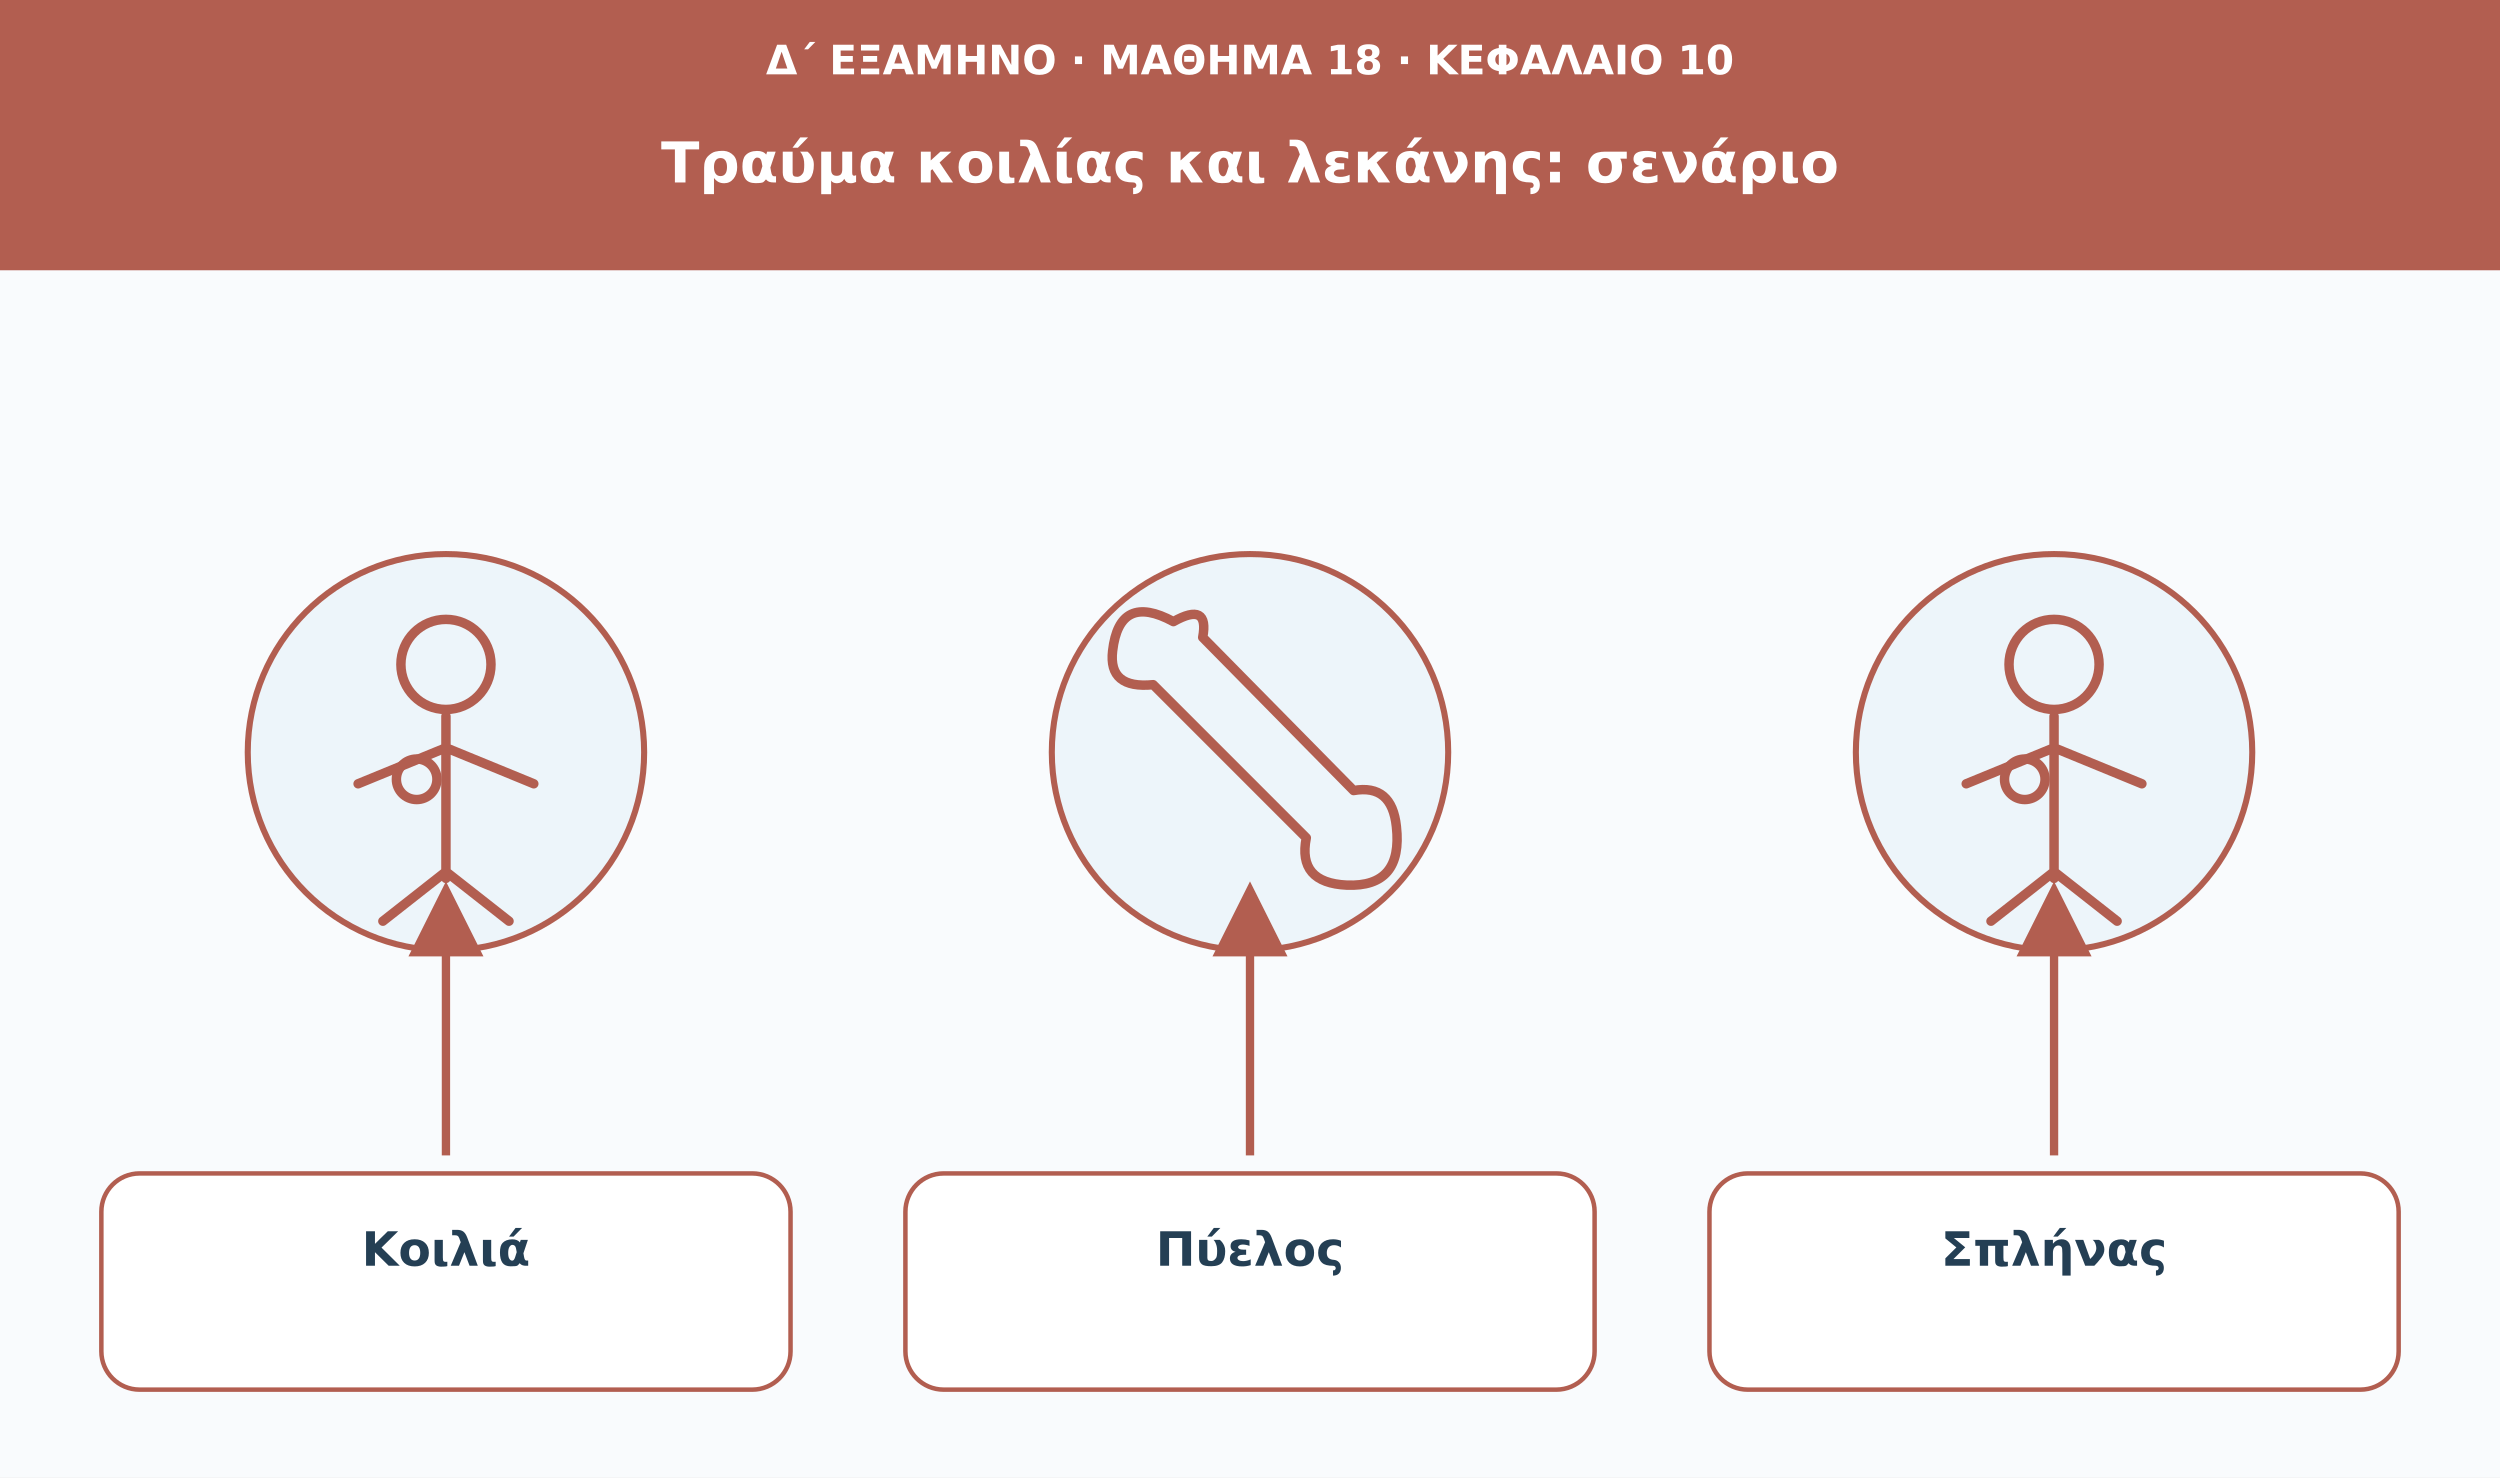
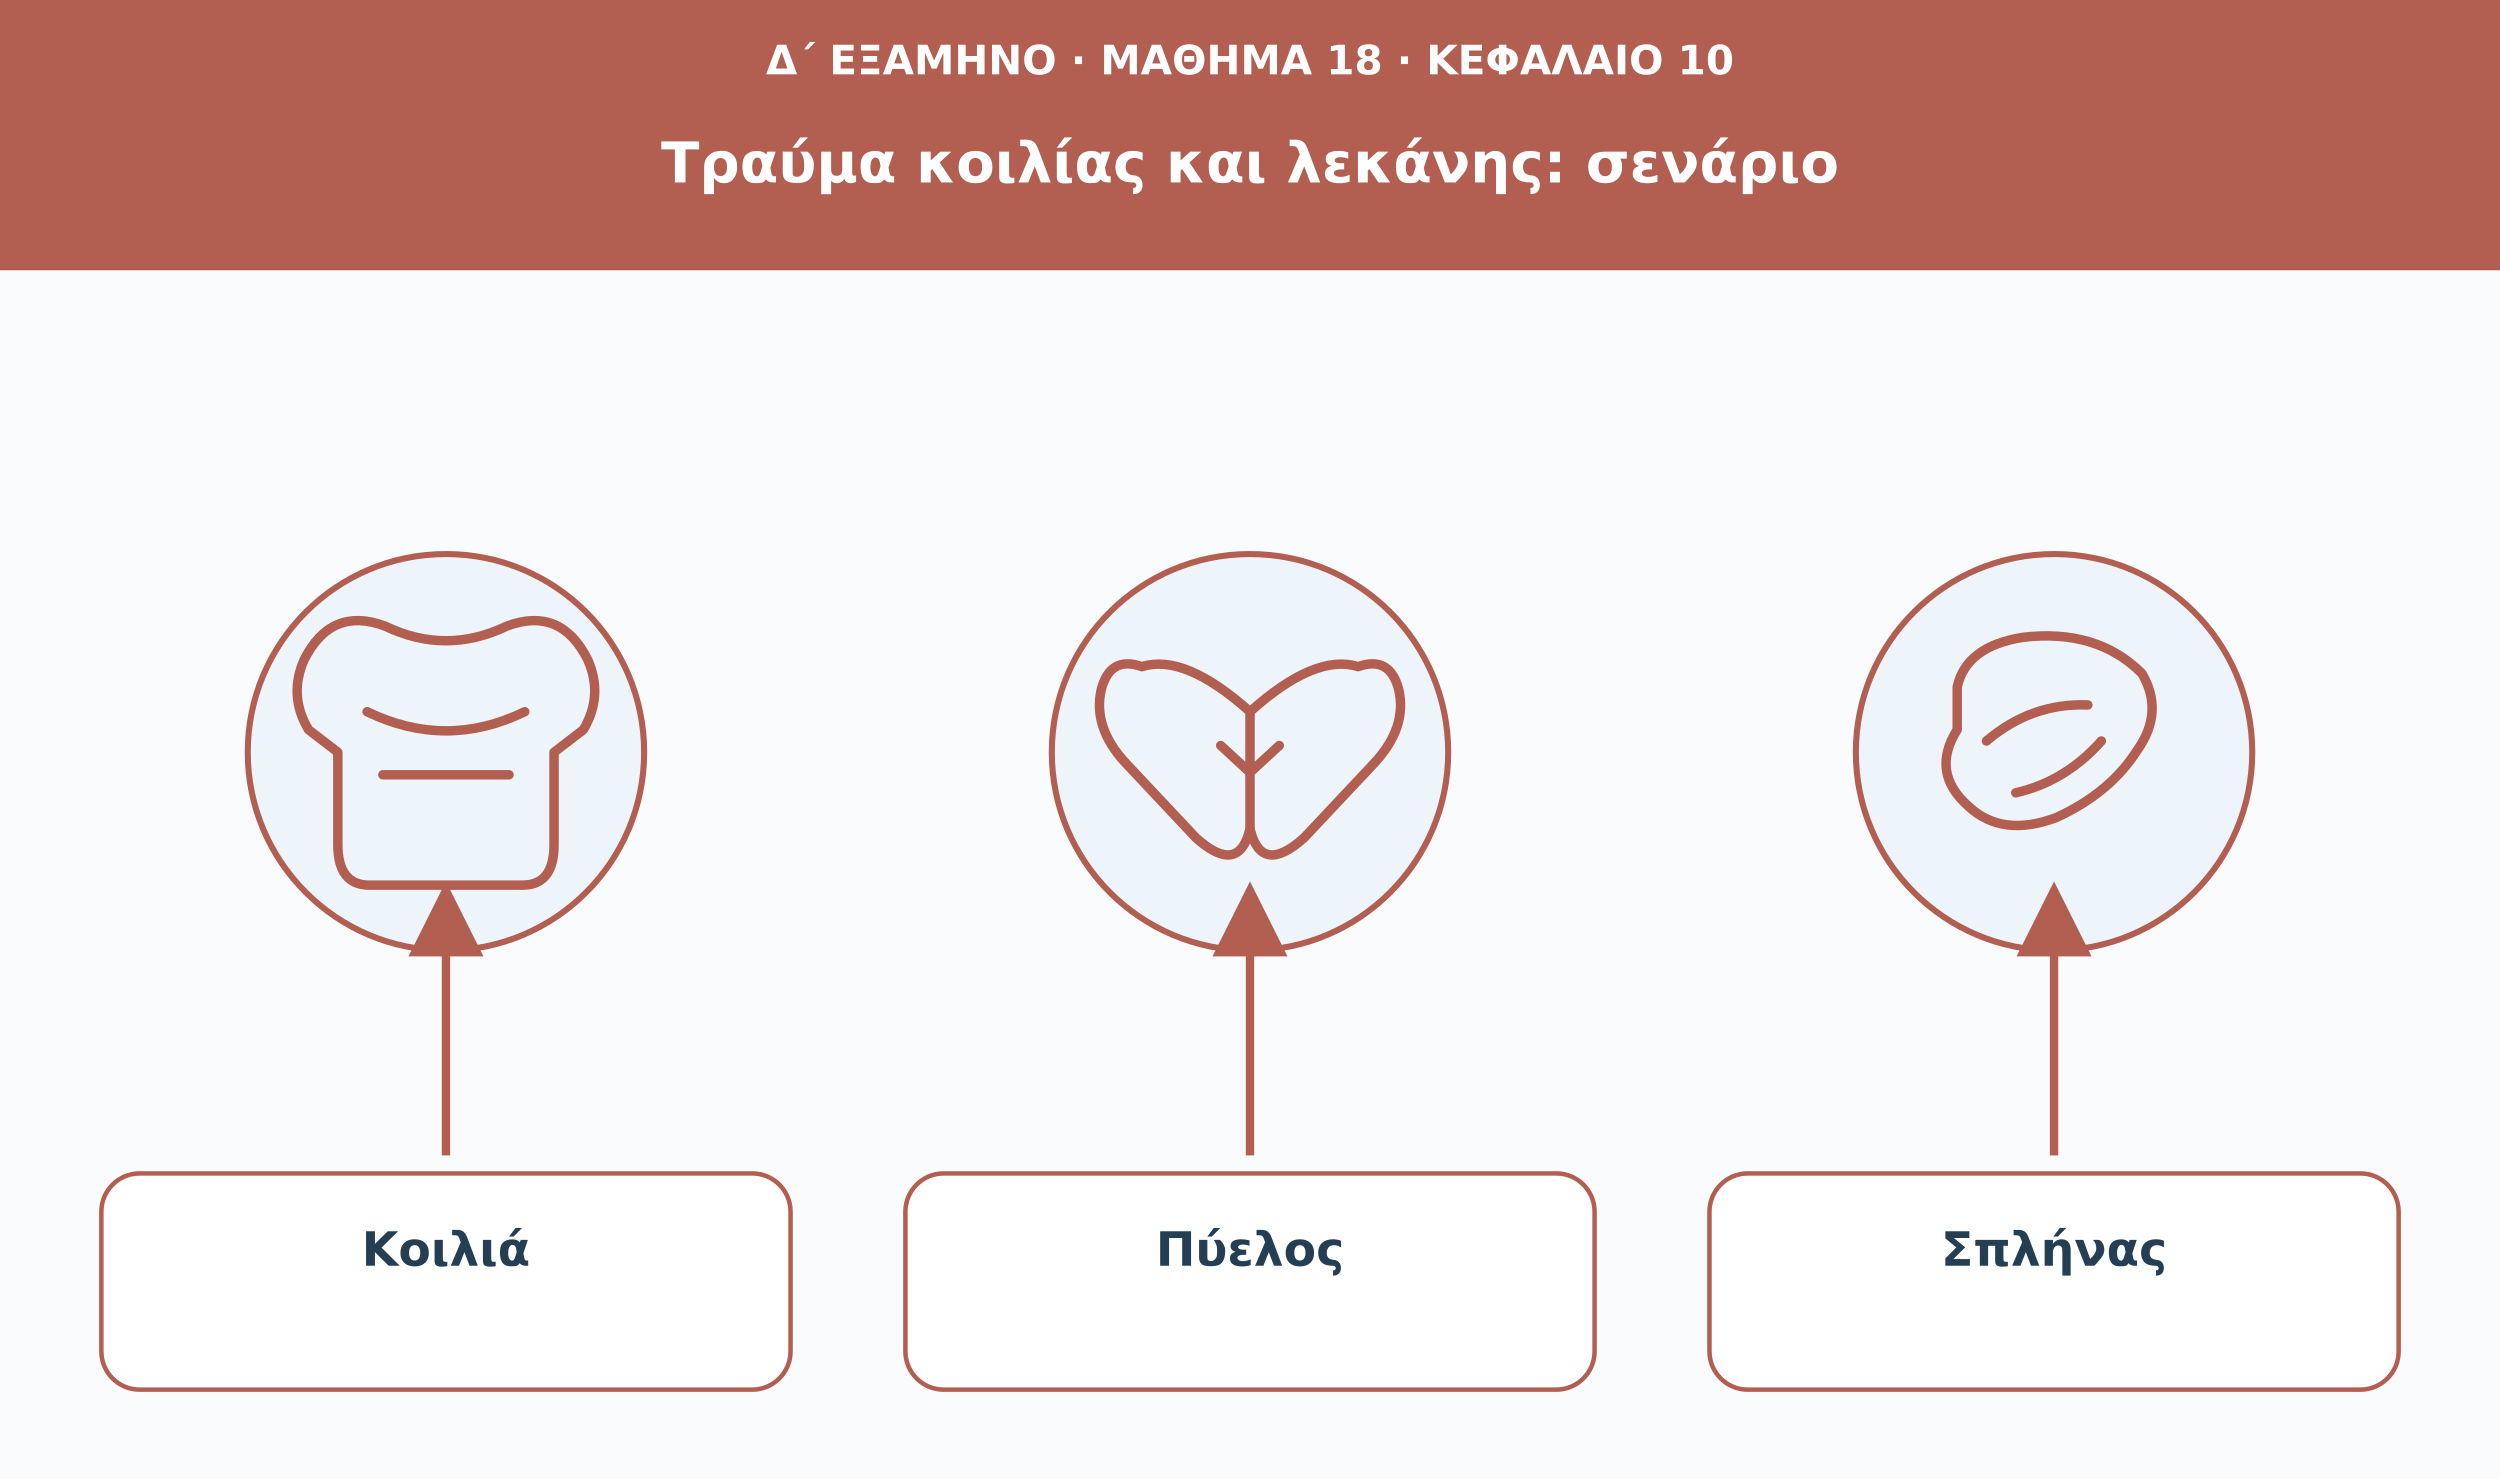
<svg xmlns="http://www.w3.org/2000/svg" viewBox="0 0 1110 656" role="img" aria-labelledby="t d">
  <defs>
    <marker id="arrow" viewBox="0 0 10 10" markerWidth="9" markerHeight="9" refX="8" refY="5" orient="auto">
      <path d="M0 0L10 5L0 10Z" fill="#b25e50" />
    </marker>
  </defs>
  <rect width="1110" height="656" fill="#f9fbfd" />
  <rect width="1110" height="120" fill="#b25e50" />
  <text x="555" y="33" font-family="DejaVu Sans,Arial,sans-serif" font-size="18" fill="#ffffff" font-weight="680" text-anchor="middle">Δ΄ ΕΞΑΜΗΝΟ · ΜΑΘΗΜΑ 18 · ΚΕΦΑΛΑΙΟ 10</text>
  <text x="555" y="81" font-family="DejaVu Sans,Arial,sans-serif" font-size="25" fill="#ffffff" font-weight="750" text-anchor="middle">Τραύμα κοιλίας και λεκάνης: σενάριο</text>
  <circle cx="198" cy="334" r="88" fill="#edf5fa" stroke="#b25e50" stroke-width="2.7" />
  <g transform="translate(198 334)" fill="none" stroke="#b25e50" stroke-width="4.2" stroke-linecap="round" stroke-linejoin="round">
-     <circle cx="0" cy="-39" r="20" />
-     <path d="M0-16v72m-39-42L0-2l39 16M0 53l-28 22M0 53l28 22" />
-     <circle cx="-13" cy="12" r="9" />
+     <path d="M-27-56q-24-9-36 15q-7 16 2 31l13 10v41q0 18 14 18h68q14 0 14-18V0l13-10q9-15 2-31q-12-24-36-15q-27 13-54 0Z" />
+     <path d="M-35-18q35 17 70 0M-28 10h56" />
  </g>
  <path d="M198 513L198 398" stroke="#b25e50" stroke-width="3.7" marker-end="url(#arrow)" />
  <rect x="45" y="521" width="306" height="96" rx="17" fill="#fff" stroke="#b25e50" stroke-width="2" />
  <text x="198" y="562" font-family="DejaVu Sans,Arial,sans-serif" font-size="21" fill="#243f54" font-weight="700" text-anchor="middle">Κοιλιά</text>
  <circle cx="555" cy="334" r="88" fill="#edf5fa" stroke="#b25e50" stroke-width="2.7" />
  <g transform="translate(555 334)" fill="none" stroke="#b25e50" stroke-width="4.2" stroke-linecap="round" stroke-linejoin="round">
-     <path d="M-34-58q-24-13-27 13q-2 17 18 15L25 38q-4 20 18 21q25 1 22-26q-2-19-19-16L-21-51q3-16-13-7Z" />
+     <path d="M-48-38q-14-5-18 10q-4 17 11 33l31 33q19 17 24-4q5 21 24 4l31-33q15-16 11-33q-4-15-18-10q-19-6-48 20q-29-26-48-20Z" />
+     <path d="M0-18v55m-13-40 13 12 13-12" />
  </g>
  <path d="M555 513L555 398" stroke="#b25e50" stroke-width="3.7" marker-end="url(#arrow)" />
  <rect x="402" y="521" width="306" height="96" rx="17" fill="#fff" stroke="#b25e50" stroke-width="2" />
  <text x="555" y="562" font-family="DejaVu Sans,Arial,sans-serif" font-size="21" fill="#243f54" font-weight="700" text-anchor="middle">Πύελος</text>
  <circle cx="912" cy="334" r="88" fill="#edf5fa" stroke="#b25e50" stroke-width="2.7" />
  <g transform="translate(912 334)" fill="none" stroke="#b25e50" stroke-width="4.2" stroke-linecap="round" stroke-linejoin="round">
-     <circle cx="0" cy="-39" r="20" />
-     <path d="M0-16v72m-39-42L0-2l39 16M0 53l-28 22M0 53l28 22" />
-     <circle cx="-13" cy="12" r="9" />
+     <path d="M-43-29q4-18 29-22q33-4 53 16q10 17-2 34q-12 19-36 30q-24 9-39-5q-17-15-5-34z" />
+     <path d="M-30-5q20-17 45-16m-32 39q22-5 38-23" />
  </g>
  <path d="M912 513L912 398" stroke="#b25e50" stroke-width="3.7" marker-end="url(#arrow)" />
  <rect x="759" y="521" width="306" height="96" rx="17" fill="#fff" stroke="#b25e50" stroke-width="2" />
  <text x="912" y="562" font-family="DejaVu Sans,Arial,sans-serif" font-size="21" fill="#243f54" font-weight="700" text-anchor="middle">Σπλήνας</text>
</svg>
